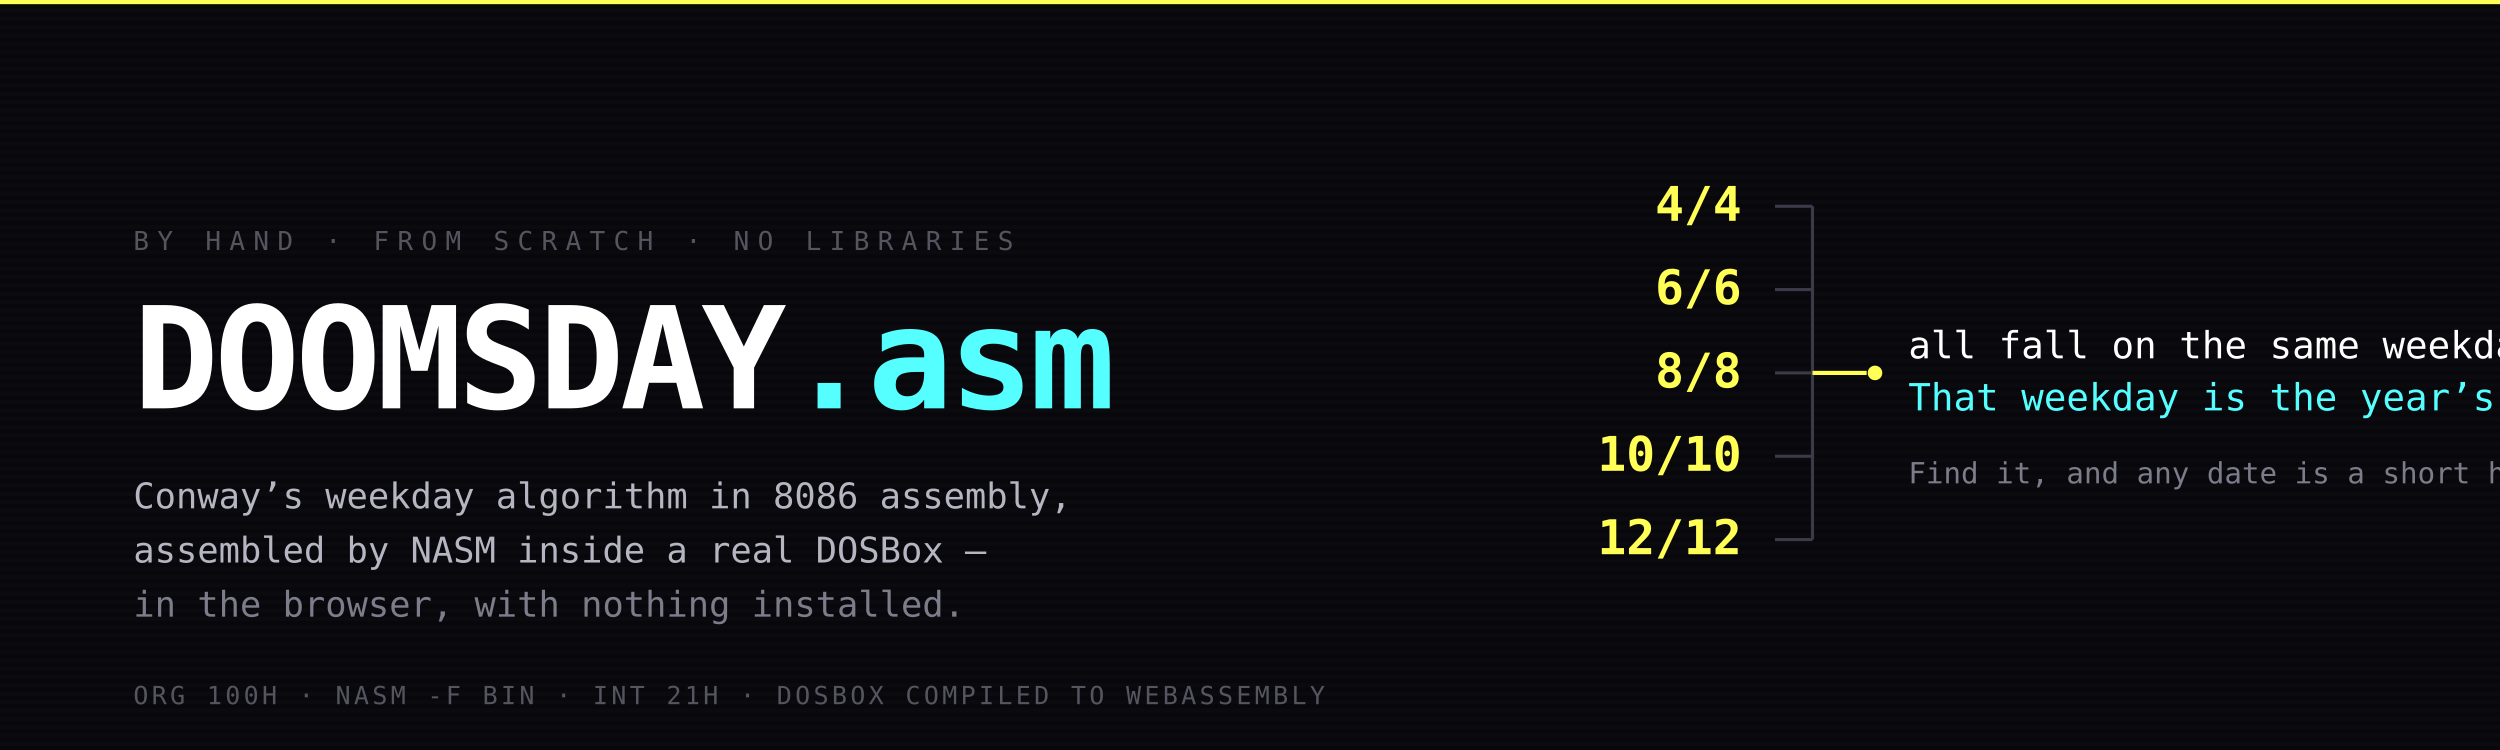
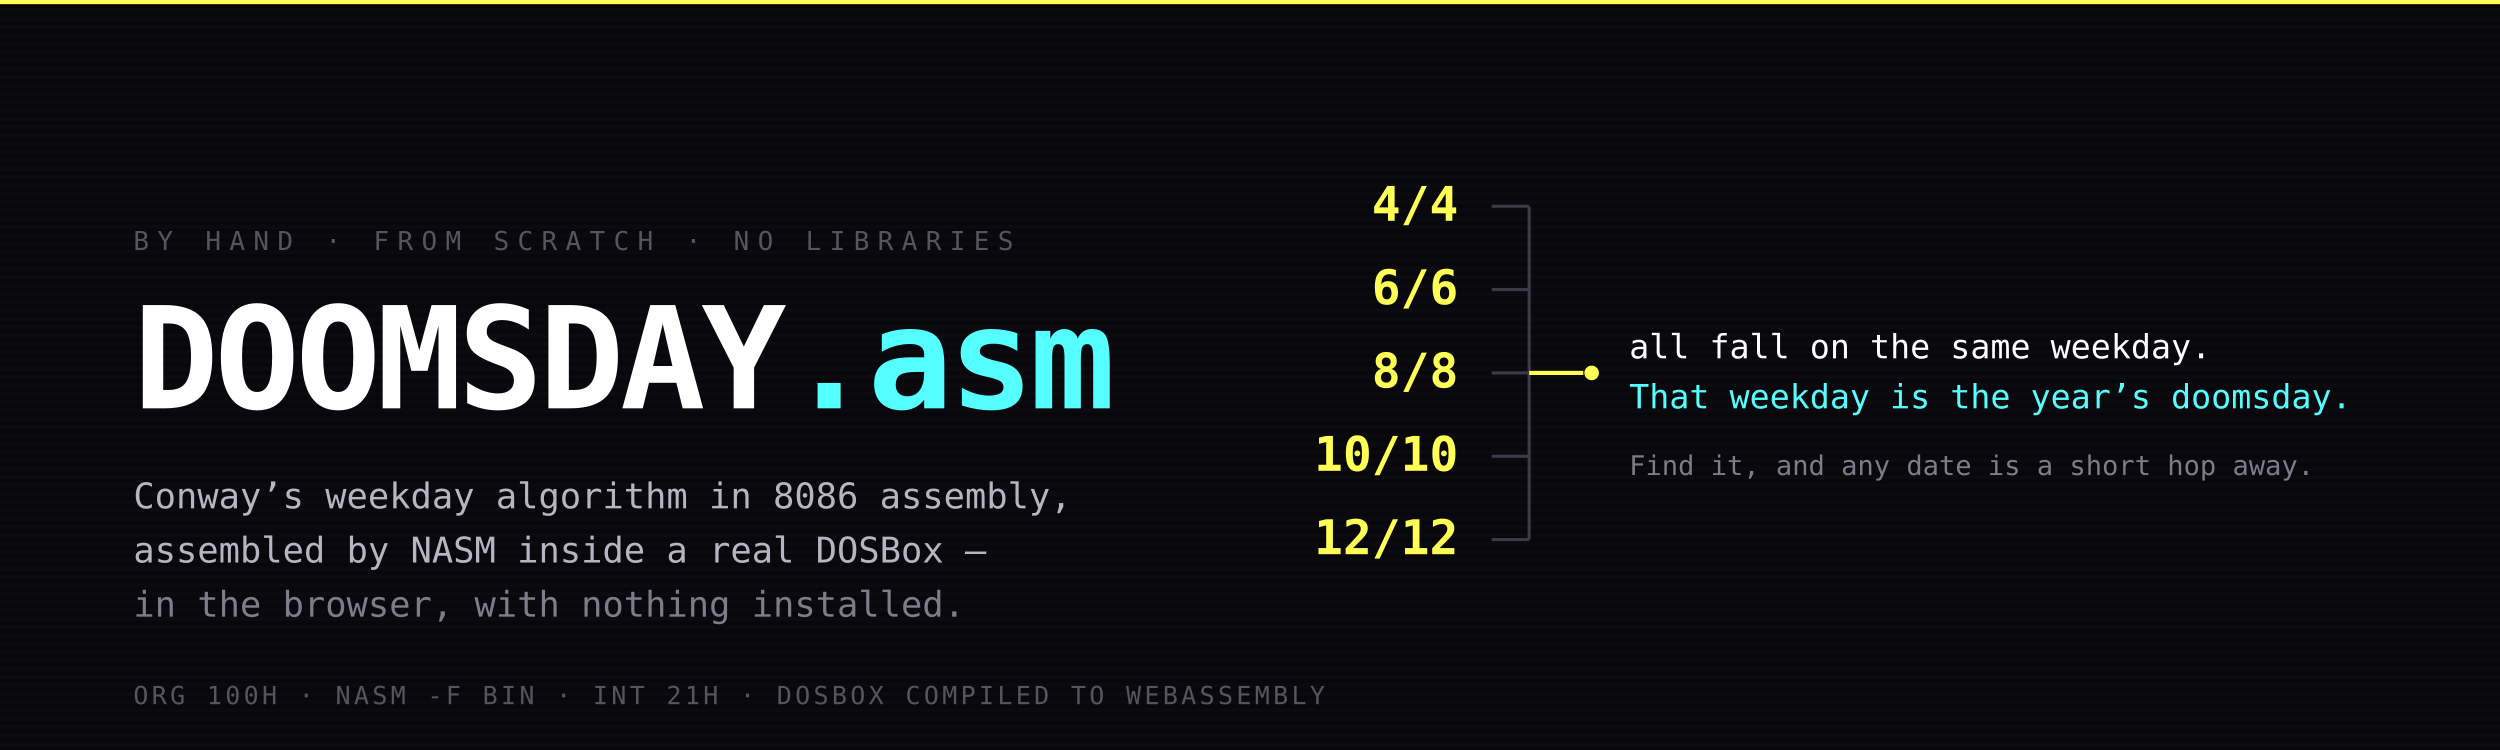
<svg xmlns="http://www.w3.org/2000/svg" viewBox="0 0 1200 360" width="1200" height="360" role="img" aria-label="Doomsday.asm - the anchor dates 4/4, 6/6, 8/8, 10/10 and 12/12 all fall on the same weekday">
  <defs>
    <pattern id="scanB" width="4" height="4" patternUnits="userSpaceOnUse">
      <rect width="4" height="2" fill="#ffffff" opacity="0.015" />
    </pattern>
  </defs>
  <rect width="1200" height="360" fill="#07070c" />
  <rect width="1200" height="360" fill="url(#scanB)" />
  <rect x="0" y="0" width="1200" height="2" fill="#ffff55" />
  <g font-family="Consolas, 'DejaVu Sans Mono', Menlo, ui-monospace, monospace">
    <text x="64" y="120" font-size="12.5" letter-spacing="4" fill="#55555f">BY HAND · FROM SCRATCH · NO LIBRARIES</text>
    <text x="64" y="196" font-size="68" font-weight="700" letter-spacing="-2" fill="#ffffff">DOOMSDAY<tspan fill="#55ffff">.asm</tspan>
    </text>
    <text x="64" y="244" font-size="17" fill="#b6b6c2">Conway’s weekday algorithm in 8086 assembly,</text>
    <text x="64" y="270" font-size="17" fill="#b6b6c2">assembled by NASM inside a real DOSBox —</text>
    <text x="64" y="296" font-size="17" fill="#7c7c8a">in the browser, with nothing installed.</text>
    <g>
      <g font-size="23" font-weight="700" fill="#ffff55" text-anchor="end">
-         <text x="836" y="106">4/4</text>
-         <text x="836" y="146">6/6</text>
-         <text x="836" y="186">8/8</text>
-         <text x="836" y="226">10/10</text>
-         <text x="836" y="266">12/12</text>
+         <text x="700" y="106">4/4</text>
+         <text x="700" y="146">6/6</text>
+         <text x="700" y="186">8/8</text>
+         <text x="700" y="226">10/10</text>
+         <text x="700" y="266">12/12</text>
      </g>
      <g stroke="#3a3a48" stroke-width="1.5" fill="none">
-         <path d="M852 99 h18" />
-         <path d="M852 139 h18" />
-         <path d="M852 179 h18" />
-         <path d="M852 219 h18" />
-         <path d="M852 259 h18" />
-         <path d="M870 99 V259" />
+         <path d="M716 99 h18" />
+         <path d="M716 139 h18" />
+         <path d="M716 179 h18" />
+         <path d="M716 219 h18" />
+         <path d="M716 259 h18" />
+         <path d="M734 99 V259" />
      </g>
-       <path d="M870 179 h26" stroke="#ffff55" stroke-width="2" fill="none" />
-       <circle cx="900" cy="179" r="3.5" fill="#ffff55" />
-       <text x="916" y="172" font-size="18" fill="#ffffff">all fall on the same weekday.</text>
-       <text x="916" y="197" font-size="18" fill="#55ffff">That weekday is the year’s doomsday.</text>
-       <text x="916" y="232" font-size="14" fill="#7c7c8a">Find it, and any date is a short hop away.</text>
+       <path d="M734 179 h26" stroke="#ffff55" stroke-width="2" fill="none" />
+       <circle cx="764" cy="179" r="3.5" fill="#ffff55" />
+       <text x="782" y="172" font-size="16" fill="#ffffff">all fall on the same weekday.</text>
+       <text x="782" y="196" font-size="16" fill="#55ffff">That weekday is the year’s doomsday.</text>
+       <text x="782" y="228" font-size="13" fill="#7c7c8a">Find it, and any date is a short hop away.</text>
    </g>
    <text x="64" y="338" font-size="12" fill="#55555f" letter-spacing="1.6">ORG 100H · NASM -F BIN · INT 21H · DOSBOX COMPILED TO WEBASSEMBLY</text>
  </g>
</svg>
